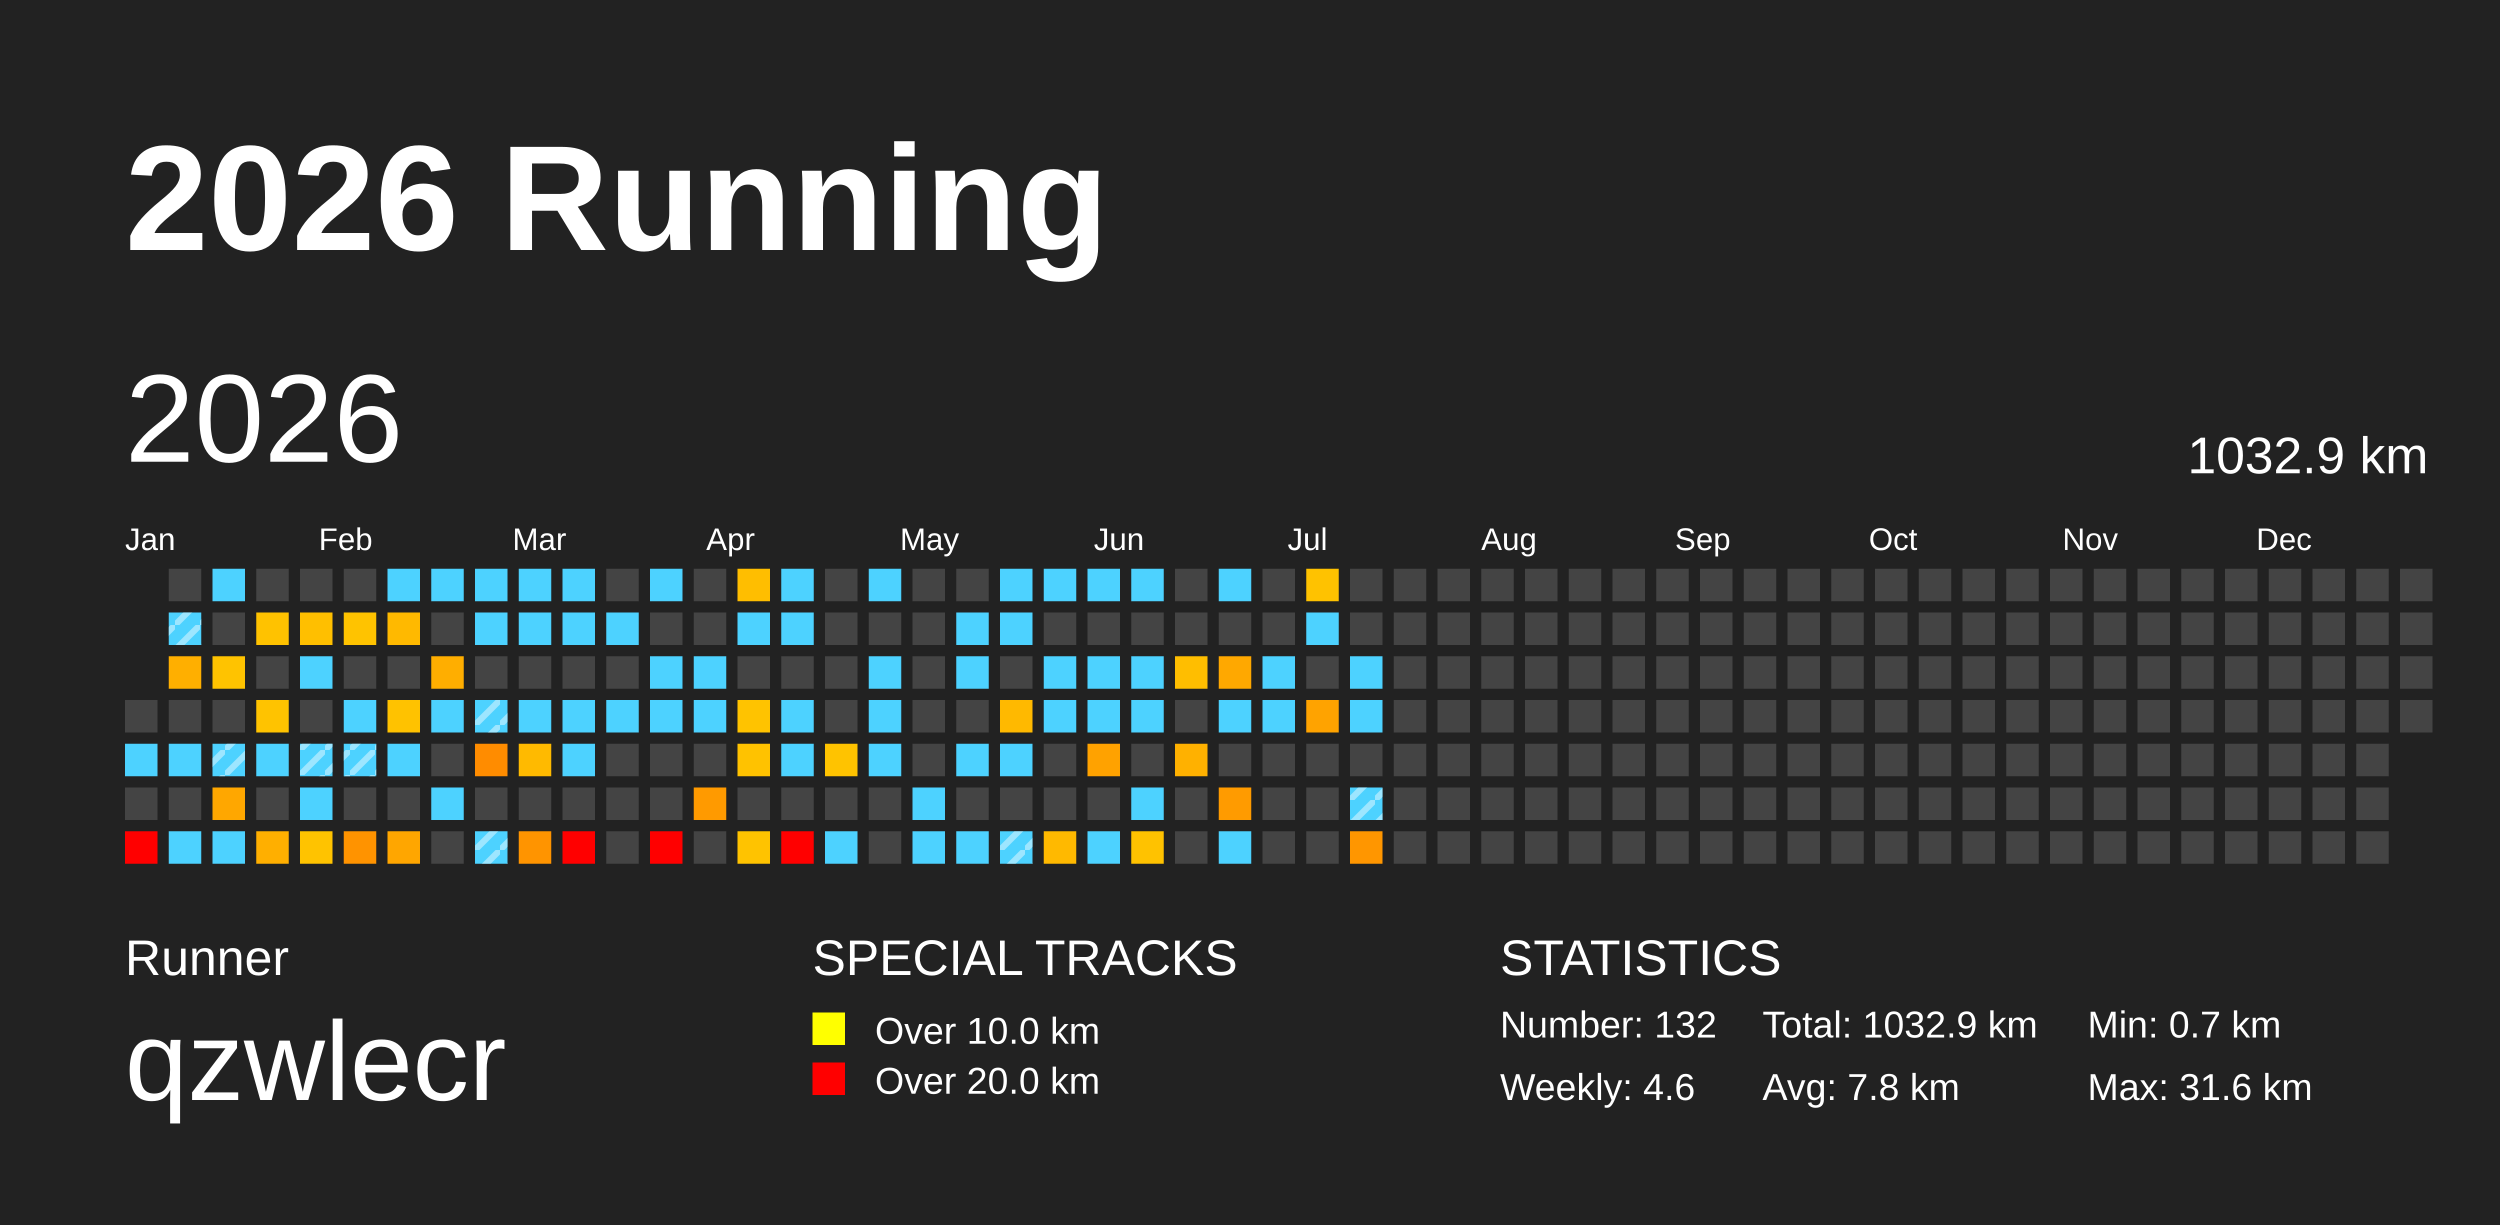
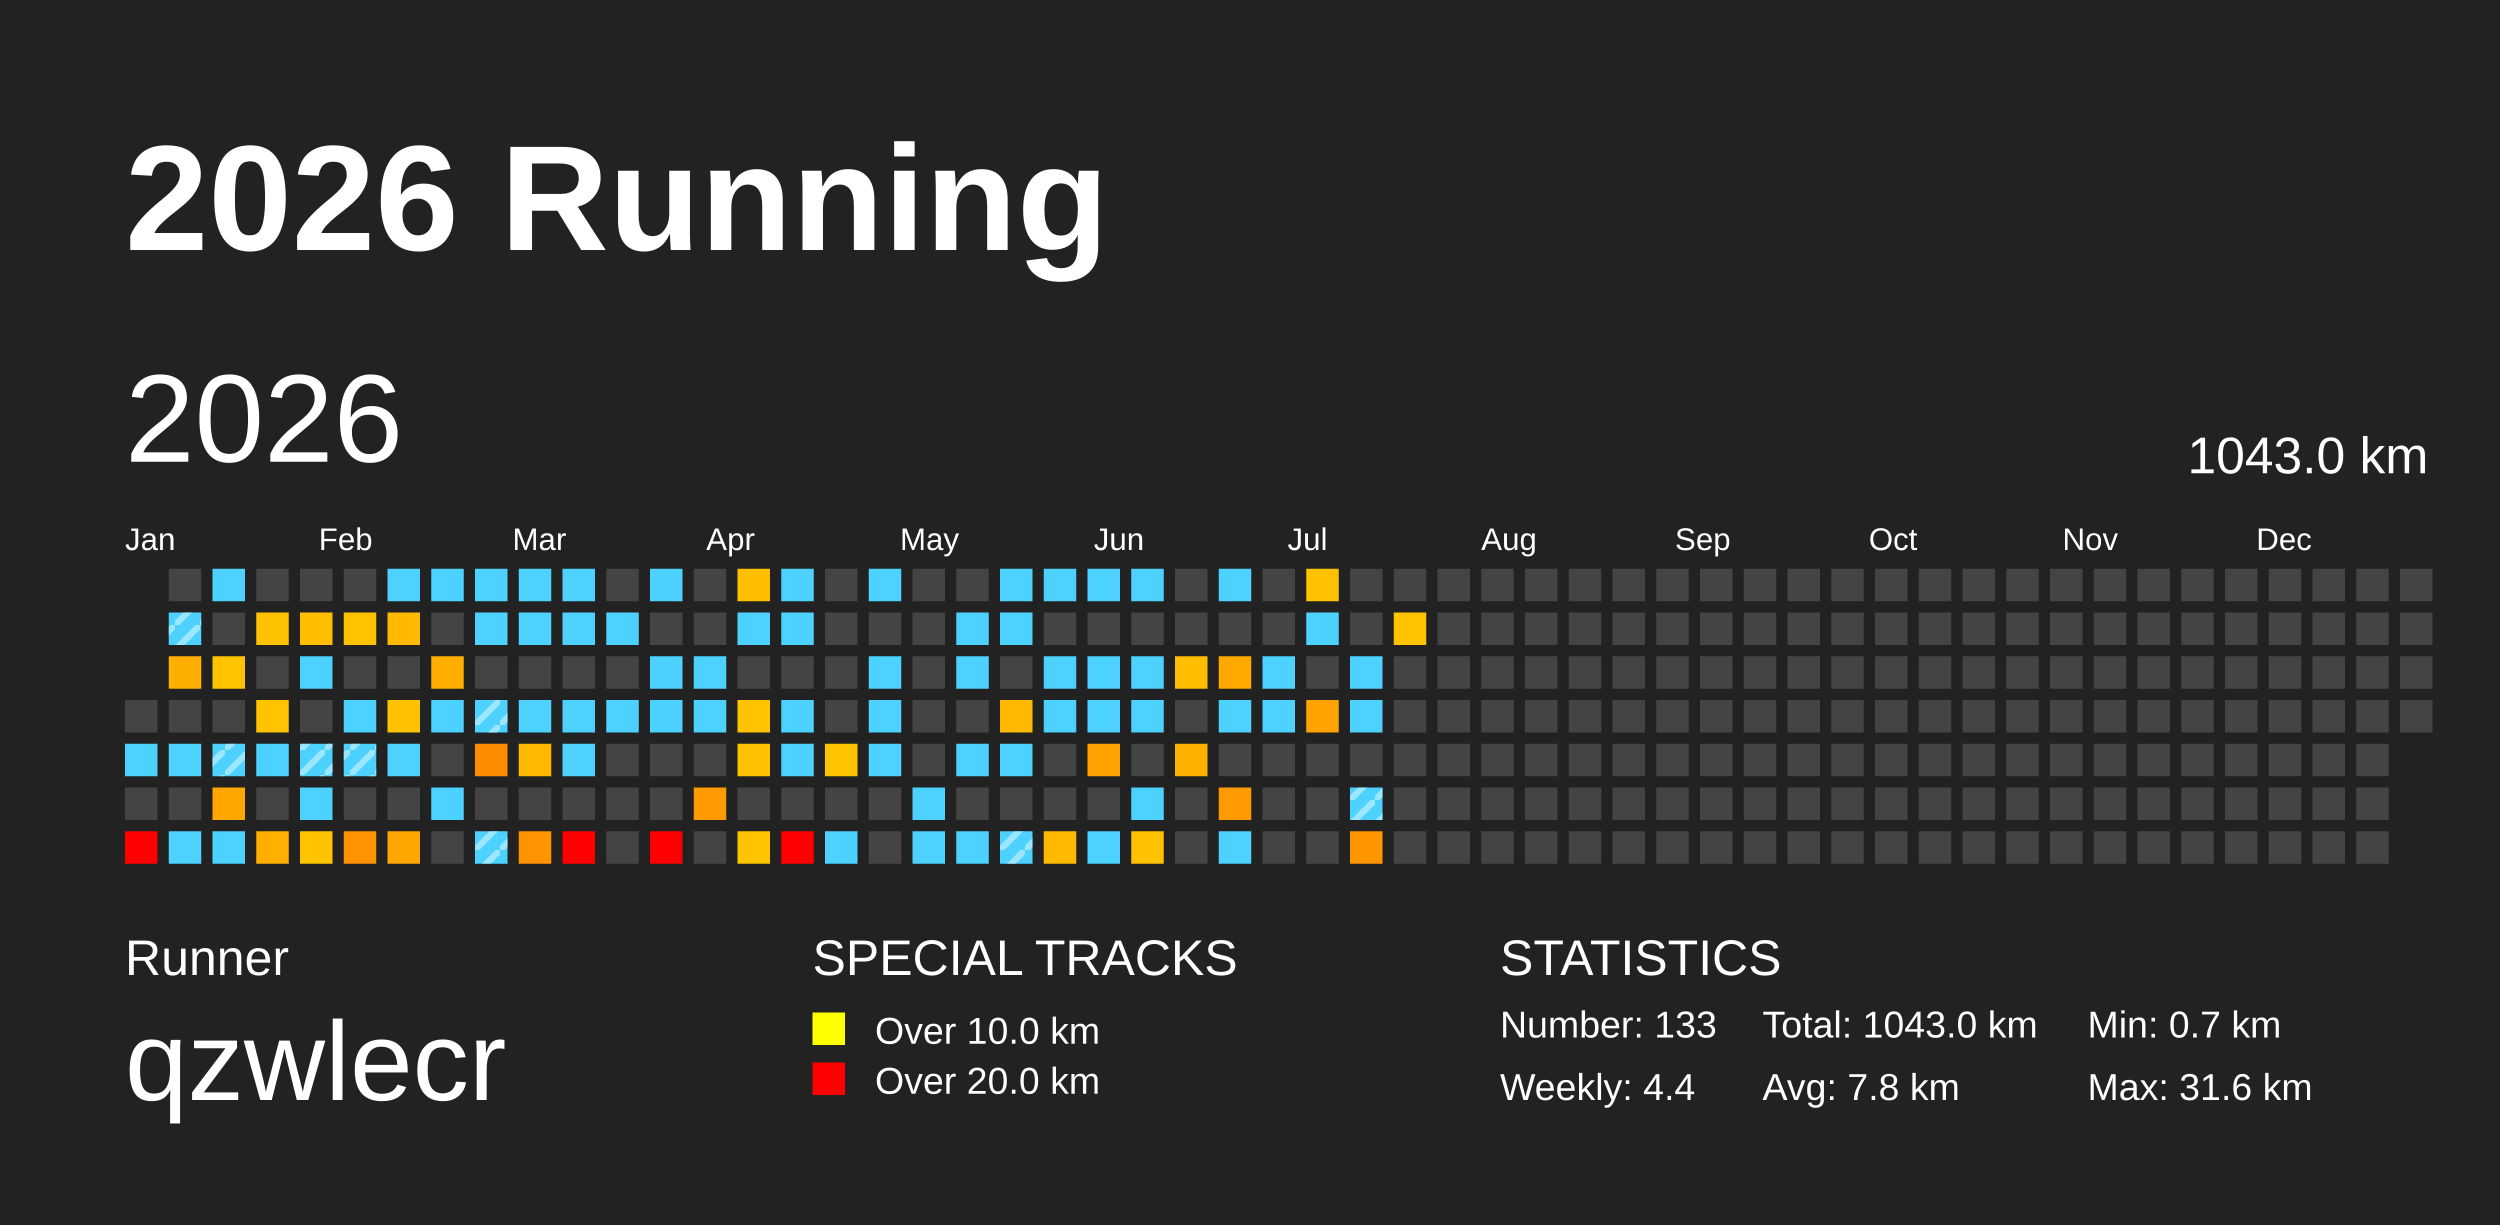
<svg xmlns="http://www.w3.org/2000/svg" baseProfile="full" height="98mm" version="1.1" viewBox="0,0,200,98" width="200mm">
  <defs>
    <pattern height="2" id="indoor-stripe" patternUnits="userSpaceOnUse" width="2">
      <line stroke="white" stroke-opacity="0.45" stroke-width="0.5" x1="0" x2="2" y1="2" y2="0" />
    </pattern>
  </defs>
  <rect fill="#222222" height="98" width="200" x="0" y="0" />
  <text fill="#FFFFFF" style="font-size:12px; font-family:Arial; font-weight:bold;" x="10" y="20">2026 Running</text>
  <text fill="#FFFFFF" style="font-size:4px; font-family:Arial" x="10" y="78">Runner</text>
  <text fill="#FFFFFF" style="font-size:9px; font-family:Arial" x="10" y="88">qzwlecr</text>
  <text fill="#FFFFFF" style="font-size:4px; font-family:Arial" x="65" y="78">SPECIAL TRACKS</text>
  <rect fill="yellow" height="2.6" width="2.6" x="65" y="81" />
  <text fill="#FFFFFF" style="font-size:3px; font-family:Arial" x="70" y="83.5">Over 10.0 km</text>
  <rect fill="red" height="2.6" width="2.6" x="65" y="85" />
  <text fill="#FFFFFF" style="font-size:3px; font-family:Arial" x="70" y="87.5">Over 20.0 km</text>
  <text fill="#FFFFFF" style="font-size:4px; font-family:Arial" x="120" y="78">STATISTICS</text>
-   <text fill="#FFFFFF" style="font-size:3px; font-family:Arial" x="120" y="83">Number: 132</text>
-   <text fill="#FFFFFF" style="font-size:3px; font-family:Arial" x="120" y="88">Weekly: 4.6</text>
-   <text fill="#FFFFFF" style="font-size:3px; font-family:Arial" x="141" y="83">Total: 1032.9 km</text>
+   <text fill="#FFFFFF" style="font-size:3px; font-family:Arial" x="120" y="83">Number: 133</text>
+   <text fill="#FFFFFF" style="font-size:3px; font-family:Arial" x="120" y="88">Weekly: 4.4</text>
+   <text fill="#FFFFFF" style="font-size:3px; font-family:Arial" x="141" y="83">Total: 1043.0 km</text>
  <text fill="#FFFFFF" style="font-size:3px; font-family:Arial" x="141" y="88">Avg: 7.8 km</text>
  <text fill="#FFFFFF" style="font-size:3px; font-family:Arial" x="167" y="83">Min: 0.7 km</text>
  <text fill="#FFFFFF" style="font-size:3px; font-family:Arial" x="167" y="88">Max: 31.6 km</text>
  <text dominant-baseline="hanging" fill="#FFFFFF" style="font-size:10.0px; font-family:Arial;" x="10" y="30">2026</text>
-   <text dominant-baseline="hanging" fill="#FFFFFF" style="font-size:4.125px; font-family:Arial;" x="175" y="35">1032.9 km</text>
+   <text dominant-baseline="hanging" fill="#FFFFFF" style="font-size:4.125px; font-family:Arial;" x="175" y="35">1043.0 km</text>
  <text fill="#FFFFFF" style="font-size:2.5px; font-family:Arial" x="10.0" y="44">Jan</text>
  <text fill="#FFFFFF" style="font-size:2.5px; font-family:Arial" x="25.5" y="44">Feb</text>
  <text fill="#FFFFFF" style="font-size:2.5px; font-family:Arial" x="41.0" y="44">Mar</text>
  <text fill="#FFFFFF" style="font-size:2.5px; font-family:Arial" x="56.5" y="44">Apr</text>
  <text fill="#FFFFFF" style="font-size:2.5px; font-family:Arial" x="72.0" y="44">May</text>
  <text fill="#FFFFFF" style="font-size:2.5px; font-family:Arial" x="87.5" y="44">Jun</text>
  <text fill="#FFFFFF" style="font-size:2.5px; font-family:Arial" x="103.0" y="44">Jul</text>
  <text fill="#FFFFFF" style="font-size:2.5px; font-family:Arial" x="118.5" y="44">Aug</text>
  <text fill="#FFFFFF" style="font-size:2.5px; font-family:Arial" x="134.0" y="44">Sep</text>
  <text fill="#FFFFFF" style="font-size:2.5px; font-family:Arial" x="149.5" y="44">Oct</text>
  <text fill="#FFFFFF" style="font-size:2.5px; font-family:Arial" x="165.0" y="44">Nov</text>
  <text fill="#FFFFFF" style="font-size:2.5px; font-family:Arial" x="180.5" y="44">Dec</text>
  <rect fill="#444444" height="2.6" width="2.6" x="10.0" y="56.0" />
  <rect fill="#4dd2ff" height="2.6" width="2.6" x="10.0" y="59.5" />
  <rect fill="#444444" height="2.6" width="2.6" x="10.0" y="63.0" />
  <rect fill="red" height="2.6" width="2.6" x="10.0" y="66.5" />
  <rect fill="#444444" height="2.6" width="2.6" x="13.5" y="45.5" />
  <rect fill="#4dd2ff" height="2.6" width="2.6" x="13.5" y="49.0" />
  <rect fill="url(#indoor-stripe)" height="2.6" style="pointer-events: none;" width="2.6" x="13.5" y="49.0" />
  <rect fill="#ffaf00" height="2.6" width="2.6" x="13.5" y="52.5" />
  <rect fill="#444444" height="2.6" width="2.6" x="13.5" y="56.0" />
  <rect fill="#4dd2ff" height="2.6" width="2.6" x="13.5" y="59.5" />
  <rect fill="#444444" height="2.6" width="2.6" x="13.5" y="63.0" />
  <rect fill="#4dd2ff" height="2.6" width="2.6" x="13.5" y="66.5" />
  <rect fill="#4dd2ff" height="2.6" width="2.6" x="17.0" y="45.5" />
  <rect fill="#444444" height="2.6" width="2.6" x="17.0" y="49.0" />
  <rect fill="#ffc300" height="2.6" width="2.6" x="17.0" y="52.5" />
  <rect fill="#444444" height="2.6" width="2.6" x="17.0" y="56.0" />
  <rect fill="#4dd2ff" height="2.6" width="2.6" x="17.0" y="59.5" />
  <rect fill="url(#indoor-stripe)" height="2.6" style="pointer-events: none;" width="2.6" x="17.0" y="59.5" />
  <rect fill="#ffa700" height="2.6" width="2.6" x="17.0" y="63.0" />
  <rect fill="#4dd2ff" height="2.6" width="2.6" x="17.0" y="66.5" />
  <rect fill="#444444" height="2.6" width="2.6" x="20.5" y="45.5" />
  <rect fill="#ffc200" height="2.6" width="2.6" x="20.5" y="49.0" />
  <rect fill="#444444" height="2.6" width="2.6" x="20.5" y="52.5" />
  <rect fill="#ffc300" height="2.6" width="2.6" x="20.5" y="56.0" />
  <rect fill="#4dd2ff" height="2.6" width="2.6" x="20.5" y="59.5" />
  <rect fill="#444444" height="2.6" width="2.6" x="20.5" y="63.0" />
  <rect fill="#ffaf00" height="2.6" width="2.6" x="20.5" y="66.5" />
  <rect fill="#444444" height="2.6" width="2.6" x="24.0" y="45.5" />
  <rect fill="#ffbf00" height="2.6" width="2.6" x="24.0" y="49.0" />
  <rect fill="#4dd2ff" height="2.6" width="2.6" x="24.0" y="52.5" />
  <rect fill="#444444" height="2.6" width="2.6" x="24.0" y="56.0" />
  <rect fill="#4dd2ff" height="2.6" width="2.6" x="24.0" y="59.5" />
  <rect fill="url(#indoor-stripe)" height="2.6" style="pointer-events: none;" width="2.6" x="24.0" y="59.5" />
  <rect fill="#4dd2ff" height="2.6" width="2.6" x="24.0" y="63.0" />
  <rect fill="#ffc300" height="2.6" width="2.6" x="24.0" y="66.5" />
  <rect fill="#444444" height="2.6" width="2.6" x="27.5" y="45.5" />
  <rect fill="#ffc300" height="2.6" width="2.6" x="27.5" y="49.0" />
  <rect fill="#444444" height="2.6" width="2.6" x="27.5" y="52.5" />
  <rect fill="#4dd2ff" height="2.6" width="2.6" x="27.5" y="56.0" />
  <rect fill="#4dd2ff" height="2.6" width="2.6" x="27.5" y="59.5" />
  <rect fill="url(#indoor-stripe)" height="2.6" style="pointer-events: none;" width="2.6" x="27.5" y="59.5" />
  <rect fill="#444444" height="2.6" width="2.6" x="27.5" y="63.0" />
  <rect fill="#ff9300" height="2.6" width="2.6" x="27.5" y="66.5" />
  <rect fill="#4dd2ff" height="2.6" width="2.6" x="31.0" y="45.5" />
  <rect fill="#ffb900" height="2.6" width="2.6" x="31.0" y="49.0" />
  <rect fill="#444444" height="2.6" width="2.6" x="31.0" y="52.5" />
  <rect fill="#ffc200" height="2.6" width="2.6" x="31.0" y="56.0" />
  <rect fill="#4dd2ff" height="2.6" width="2.6" x="31.0" y="59.5" />
  <rect fill="#444444" height="2.6" width="2.6" x="31.0" y="63.0" />
  <rect fill="#ffa600" height="2.6" width="2.6" x="31.0" y="66.5" />
  <rect fill="#4dd2ff" height="2.6" width="2.6" x="34.5" y="45.5" />
  <rect fill="#444444" height="2.6" width="2.6" x="34.5" y="49.0" />
  <rect fill="#ffae00" height="2.6" width="2.6" x="34.5" y="52.5" />
  <rect fill="#4dd2ff" height="2.6" width="2.6" x="34.5" y="56.0" />
  <rect fill="#444444" height="2.6" width="2.6" x="34.5" y="59.5" />
  <rect fill="#4dd2ff" height="2.6" width="2.6" x="34.5" y="63.0" />
  <rect fill="#444444" height="2.6" width="2.6" x="34.5" y="66.5" />
  <rect fill="#4dd2ff" height="2.6" width="2.6" x="38.0" y="45.5" />
  <rect fill="#4dd2ff" height="2.6" width="2.6" x="38.0" y="49.0" />
  <rect fill="#444444" height="2.6" width="2.6" x="38.0" y="52.5" />
  <rect fill="#4dd2ff" height="2.6" width="2.6" x="38.0" y="56.0" />
  <rect fill="url(#indoor-stripe)" height="2.6" style="pointer-events: none;" width="2.6" x="38.0" y="56.0" />
  <rect fill="#ff8c00" height="2.6" width="2.6" x="38.0" y="59.5" />
  <rect fill="#444444" height="2.6" width="2.6" x="38.0" y="63.0" />
  <rect fill="#4dd2ff" height="2.6" width="2.6" x="38.0" y="66.5" />
  <rect fill="url(#indoor-stripe)" height="2.6" style="pointer-events: none;" width="2.6" x="38.0" y="66.5" />
  <rect fill="#4dd2ff" height="2.6" width="2.6" x="41.5" y="45.5" />
  <rect fill="#4dd2ff" height="2.6" width="2.6" x="41.5" y="49.0" />
  <rect fill="#444444" height="2.6" width="2.6" x="41.5" y="52.5" />
  <rect fill="#4dd2ff" height="2.6" width="2.6" x="41.5" y="56.0" />
  <rect fill="#ffba00" height="2.6" width="2.6" x="41.5" y="59.5" />
  <rect fill="#444444" height="2.6" width="2.6" x="41.5" y="63.0" />
  <rect fill="#ff9400" height="2.6" width="2.6" x="41.5" y="66.5" />
  <rect fill="#4dd2ff" height="2.6" width="2.6" x="45.0" y="45.5" />
  <rect fill="#4dd2ff" height="2.6" width="2.6" x="45.0" y="49.0" />
  <rect fill="#444444" height="2.6" width="2.6" x="45.0" y="52.5" />
  <rect fill="#4dd2ff" height="2.6" width="2.6" x="45.0" y="56.0" />
  <rect fill="#4dd2ff" height="2.6" width="2.6" x="45.0" y="59.5" />
  <rect fill="#444444" height="2.6" width="2.6" x="45.0" y="63.0" />
  <rect fill="red" height="2.6" width="2.6" x="45.0" y="66.5" />
  <rect fill="#444444" height="2.6" width="2.6" x="48.5" y="45.5" />
  <rect fill="#4dd2ff" height="2.6" width="2.6" x="48.5" y="49.0" />
  <rect fill="#444444" height="2.6" width="2.6" x="48.5" y="52.5" />
  <rect fill="#4dd2ff" height="2.6" width="2.6" x="48.5" y="56.0" />
  <rect fill="#444444" height="2.6" width="2.6" x="48.5" y="59.5" />
  <rect fill="#444444" height="2.6" width="2.6" x="48.5" y="63.0" />
  <rect fill="#444444" height="2.6" width="2.6" x="48.5" y="66.5" />
  <rect fill="#4dd2ff" height="2.6" width="2.6" x="52.0" y="45.5" />
  <rect fill="#444444" height="2.6" width="2.6" x="52.0" y="49.0" />
  <rect fill="#4dd2ff" height="2.6" width="2.6" x="52.0" y="52.5" />
  <rect fill="#4dd2ff" height="2.6" width="2.6" x="52.0" y="56.0" />
  <rect fill="#444444" height="2.6" width="2.6" x="52.0" y="59.5" />
  <rect fill="#444444" height="2.6" width="2.6" x="52.0" y="63.0" />
  <rect fill="red" height="2.6" width="2.6" x="52.0" y="66.5" />
  <rect fill="#444444" height="2.6" width="2.6" x="55.5" y="45.5" />
  <rect fill="#444444" height="2.6" width="2.6" x="55.5" y="49.0" />
  <rect fill="#4dd2ff" height="2.6" width="2.6" x="55.5" y="52.5" />
  <rect fill="#4dd2ff" height="2.6" width="2.6" x="55.5" y="56.0" />
  <rect fill="#444444" height="2.6" width="2.6" x="55.5" y="59.5" />
  <rect fill="#ff9a00" height="2.6" width="2.6" x="55.5" y="63.0" />
  <rect fill="#444444" height="2.6" width="2.6" x="55.5" y="66.5" />
  <rect fill="#ffbe00" height="2.6" width="2.6" x="59.0" y="45.5" />
  <rect fill="#4dd2ff" height="2.6" width="2.6" x="59.0" y="49.0" />
  <rect fill="#444444" height="2.6" width="2.6" x="59.0" y="52.5" />
  <rect fill="#ffc300" height="2.6" width="2.6" x="59.0" y="56.0" />
  <rect fill="#ffc200" height="2.6" width="2.6" x="59.0" y="59.5" />
  <rect fill="#444444" height="2.6" width="2.6" x="59.0" y="63.0" />
  <rect fill="#ffc300" height="2.6" width="2.6" x="59.0" y="66.5" />
  <rect fill="#4dd2ff" height="2.6" width="2.6" x="62.5" y="45.5" />
  <rect fill="#4dd2ff" height="2.6" width="2.6" x="62.5" y="49.0" />
  <rect fill="#444444" height="2.6" width="2.6" x="62.5" y="52.5" />
  <rect fill="#4dd2ff" height="2.6" width="2.6" x="62.5" y="56.0" />
  <rect fill="#4dd2ff" height="2.6" width="2.6" x="62.5" y="59.5" />
  <rect fill="#444444" height="2.6" width="2.6" x="62.5" y="63.0" />
  <rect fill="red" height="2.6" width="2.6" x="62.5" y="66.5" />
  <rect fill="#444444" height="2.6" width="2.6" x="66.0" y="45.5" />
  <rect fill="#444444" height="2.6" width="2.6" x="66.0" y="49.0" />
  <rect fill="#444444" height="2.6" width="2.6" x="66.0" y="52.5" />
  <rect fill="#444444" height="2.6" width="2.6" x="66.0" y="56.0" />
  <rect fill="#ffc300" height="2.6" width="2.6" x="66.0" y="59.5" />
  <rect fill="#444444" height="2.6" width="2.6" x="66.0" y="63.0" />
  <rect fill="#4dd2ff" height="2.6" width="2.6" x="66.0" y="66.5" />
  <rect fill="#4dd2ff" height="2.6" width="2.6" x="69.5" y="45.5" />
  <rect fill="#444444" height="2.6" width="2.6" x="69.5" y="49.0" />
  <rect fill="#4dd2ff" height="2.6" width="2.6" x="69.5" y="52.5" />
  <rect fill="#4dd2ff" height="2.6" width="2.6" x="69.5" y="56.0" />
  <rect fill="#4dd2ff" height="2.6" width="2.6" x="69.5" y="59.5" />
  <rect fill="#444444" height="2.6" width="2.6" x="69.5" y="63.0" />
  <rect fill="#444444" height="2.6" width="2.6" x="69.5" y="66.5" />
  <rect fill="#444444" height="2.6" width="2.6" x="73.0" y="45.5" />
  <rect fill="#444444" height="2.6" width="2.6" x="73.0" y="49.0" />
  <rect fill="#444444" height="2.6" width="2.6" x="73.0" y="52.5" />
  <rect fill="#444444" height="2.6" width="2.6" x="73.0" y="56.0" />
  <rect fill="#444444" height="2.6" width="2.6" x="73.0" y="59.5" />
  <rect fill="#4dd2ff" height="2.6" width="2.6" x="73.0" y="63.0" />
  <rect fill="#4dd2ff" height="2.6" width="2.6" x="73.0" y="66.5" />
  <rect fill="#444444" height="2.6" width="2.6" x="76.5" y="45.5" />
  <rect fill="#4dd2ff" height="2.6" width="2.6" x="76.5" y="49.0" />
  <rect fill="#4dd2ff" height="2.6" width="2.6" x="76.5" y="52.5" />
  <rect fill="#444444" height="2.6" width="2.6" x="76.5" y="56.0" />
  <rect fill="#4dd2ff" height="2.6" width="2.6" x="76.5" y="59.5" />
  <rect fill="#444444" height="2.6" width="2.6" x="76.5" y="63.0" />
  <rect fill="#4dd2ff" height="2.6" width="2.6" x="76.5" y="66.5" />
  <rect fill="#4dd2ff" height="2.6" width="2.6" x="80.0" y="45.5" />
  <rect fill="#4dd2ff" height="2.6" width="2.6" x="80.0" y="49.0" />
  <rect fill="#444444" height="2.6" width="2.6" x="80.0" y="52.5" />
  <rect fill="#ffb900" height="2.6" width="2.6" x="80.0" y="56.0" />
  <rect fill="#4dd2ff" height="2.6" width="2.6" x="80.0" y="59.5" />
  <rect fill="#444444" height="2.6" width="2.6" x="80.0" y="63.0" />
  <rect fill="#4dd2ff" height="2.6" width="2.6" x="80.0" y="66.5" />
  <rect fill="url(#indoor-stripe)" height="2.6" style="pointer-events: none;" width="2.6" x="80.0" y="66.5" />
  <rect fill="#4dd2ff" height="2.6" width="2.6" x="83.5" y="45.5" />
  <rect fill="#444444" height="2.6" width="2.6" x="83.5" y="49.0" />
  <rect fill="#4dd2ff" height="2.6" width="2.6" x="83.5" y="52.5" />
  <rect fill="#4dd2ff" height="2.6" width="2.6" x="83.5" y="56.0" />
  <rect fill="#444444" height="2.6" width="2.6" x="83.5" y="59.5" />
  <rect fill="#444444" height="2.6" width="2.6" x="83.5" y="63.0" />
  <rect fill="#ffb900" height="2.6" width="2.6" x="83.5" y="66.5" />
  <rect fill="#4dd2ff" height="2.6" width="2.6" x="87.0" y="45.5" />
  <rect fill="#444444" height="2.6" width="2.6" x="87.0" y="49.0" />
  <rect fill="#4dd2ff" height="2.6" width="2.6" x="87.0" y="52.5" />
  <rect fill="#4dd2ff" height="2.6" width="2.6" x="87.0" y="56.0" />
  <rect fill="#ffa200" height="2.6" width="2.6" x="87.0" y="59.5" />
  <rect fill="#444444" height="2.6" width="2.6" x="87.0" y="63.0" />
  <rect fill="#4dd2ff" height="2.6" width="2.6" x="87.0" y="66.5" />
  <rect fill="#4dd2ff" height="2.6" width="2.6" x="90.5" y="45.5" />
  <rect fill="#444444" height="2.6" width="2.6" x="90.5" y="49.0" />
  <rect fill="#4dd2ff" height="2.6" width="2.6" x="90.5" y="52.5" />
  <rect fill="#4dd2ff" height="2.6" width="2.6" x="90.5" y="56.0" />
  <rect fill="#444444" height="2.6" width="2.6" x="90.5" y="59.5" />
  <rect fill="#4dd2ff" height="2.6" width="2.6" x="90.5" y="63.0" />
  <rect fill="#ffc200" height="2.6" width="2.6" x="90.5" y="66.5" />
  <rect fill="#444444" height="2.6" width="2.6" x="94.0" y="45.5" />
  <rect fill="#444444" height="2.6" width="2.6" x="94.0" y="49.0" />
  <rect fill="#ffbe00" height="2.6" width="2.6" x="94.0" y="52.5" />
  <rect fill="#444444" height="2.6" width="2.6" x="94.0" y="56.0" />
  <rect fill="#ffb100" height="2.6" width="2.6" x="94.0" y="59.5" />
  <rect fill="#444444" height="2.6" width="2.6" x="94.0" y="63.0" />
  <rect fill="#444444" height="2.6" width="2.6" x="94.0" y="66.5" />
  <rect fill="#4dd2ff" height="2.6" width="2.6" x="97.5" y="45.5" />
  <rect fill="#444444" height="2.6" width="2.6" x="97.5" y="49.0" />
  <rect fill="#ffa800" height="2.6" width="2.6" x="97.5" y="52.5" />
  <rect fill="#4dd2ff" height="2.6" width="2.6" x="97.5" y="56.0" />
  <rect fill="#444444" height="2.6" width="2.6" x="97.5" y="59.5" />
  <rect fill="#ff9b00" height="2.6" width="2.6" x="97.5" y="63.0" />
  <rect fill="#4dd2ff" height="2.6" width="2.6" x="97.5" y="66.5" />
  <rect fill="#444444" height="2.6" width="2.6" x="101.0" y="45.5" />
  <rect fill="#444444" height="2.6" width="2.6" x="101.0" y="49.0" />
  <rect fill="#4dd2ff" height="2.6" width="2.6" x="101.0" y="52.5" />
  <rect fill="#4dd2ff" height="2.6" width="2.6" x="101.0" y="56.0" />
  <rect fill="#444444" height="2.6" width="2.6" x="101.0" y="59.5" />
  <rect fill="#444444" height="2.6" width="2.6" x="101.0" y="63.0" />
  <rect fill="#444444" height="2.6" width="2.6" x="101.0" y="66.5" />
  <rect fill="#ffc200" height="2.6" width="2.6" x="104.5" y="45.5" />
  <rect fill="#4dd2ff" height="2.6" width="2.6" x="104.5" y="49.0" />
  <rect fill="#444444" height="2.6" width="2.6" x="104.5" y="52.5" />
  <rect fill="#ffa300" height="2.6" width="2.6" x="104.5" y="56.0" />
  <rect fill="#444444" height="2.6" width="2.6" x="104.5" y="59.5" />
  <rect fill="#444444" height="2.6" width="2.6" x="104.5" y="63.0" />
  <rect fill="#444444" height="2.6" width="2.6" x="104.5" y="66.5" />
  <rect fill="#444444" height="2.6" width="2.6" x="108.0" y="45.5" />
  <rect fill="#444444" height="2.6" width="2.6" x="108.0" y="49.0" />
  <rect fill="#4dd2ff" height="2.6" width="2.6" x="108.0" y="52.5" />
  <rect fill="#4dd2ff" height="2.6" width="2.6" x="108.0" y="56.0" />
  <rect fill="#444444" height="2.6" width="2.6" x="108.0" y="59.5" />
  <rect fill="#4dd2ff" height="2.6" width="2.6" x="108.0" y="63.0" />
  <rect fill="url(#indoor-stripe)" height="2.6" style="pointer-events: none;" width="2.6" x="108.0" y="63.0" />
  <rect fill="#ff9600" height="2.6" width="2.6" x="108.0" y="66.5" />
  <rect fill="#444444" height="2.6" width="2.6" x="111.5" y="45.5" />
-   <rect fill="#444444" height="2.6" width="2.6" x="111.5" y="49.0" />
+   <rect fill="#ffc300" height="2.6" width="2.6" x="111.5" y="49.0" />
  <rect fill="#444444" height="2.6" width="2.6" x="111.5" y="52.5" />
  <rect fill="#444444" height="2.6" width="2.6" x="111.5" y="56.0" />
  <rect fill="#444444" height="2.6" width="2.6" x="111.5" y="59.5" />
  <rect fill="#444444" height="2.6" width="2.6" x="111.5" y="63.0" />
  <rect fill="#444444" height="2.6" width="2.6" x="111.5" y="66.5" />
  <rect fill="#444444" height="2.6" width="2.6" x="115.0" y="45.5" />
  <rect fill="#444444" height="2.6" width="2.6" x="115.0" y="49.0" />
  <rect fill="#444444" height="2.6" width="2.6" x="115.0" y="52.5" />
  <rect fill="#444444" height="2.6" width="2.6" x="115.0" y="56.0" />
  <rect fill="#444444" height="2.6" width="2.6" x="115.0" y="59.5" />
  <rect fill="#444444" height="2.6" width="2.6" x="115.0" y="63.0" />
  <rect fill="#444444" height="2.6" width="2.6" x="115.0" y="66.5" />
  <rect fill="#444444" height="2.6" width="2.6" x="118.5" y="45.5" />
  <rect fill="#444444" height="2.6" width="2.6" x="118.5" y="49.0" />
  <rect fill="#444444" height="2.6" width="2.6" x="118.5" y="52.5" />
  <rect fill="#444444" height="2.6" width="2.6" x="118.5" y="56.0" />
  <rect fill="#444444" height="2.6" width="2.6" x="118.5" y="59.5" />
  <rect fill="#444444" height="2.6" width="2.6" x="118.5" y="63.0" />
  <rect fill="#444444" height="2.6" width="2.6" x="118.5" y="66.5" />
  <rect fill="#444444" height="2.6" width="2.6" x="122.0" y="45.5" />
  <rect fill="#444444" height="2.6" width="2.6" x="122.0" y="49.0" />
  <rect fill="#444444" height="2.6" width="2.6" x="122.0" y="52.5" />
  <rect fill="#444444" height="2.6" width="2.6" x="122.0" y="56.0" />
  <rect fill="#444444" height="2.6" width="2.6" x="122.0" y="59.5" />
  <rect fill="#444444" height="2.6" width="2.6" x="122.0" y="63.0" />
  <rect fill="#444444" height="2.6" width="2.6" x="122.0" y="66.5" />
  <rect fill="#444444" height="2.6" width="2.6" x="125.5" y="45.5" />
  <rect fill="#444444" height="2.6" width="2.6" x="125.5" y="49.0" />
  <rect fill="#444444" height="2.6" width="2.6" x="125.5" y="52.5" />
  <rect fill="#444444" height="2.6" width="2.6" x="125.5" y="56.0" />
  <rect fill="#444444" height="2.6" width="2.6" x="125.5" y="59.5" />
  <rect fill="#444444" height="2.6" width="2.6" x="125.5" y="63.0" />
  <rect fill="#444444" height="2.6" width="2.6" x="125.5" y="66.5" />
  <rect fill="#444444" height="2.6" width="2.6" x="129.0" y="45.5" />
  <rect fill="#444444" height="2.6" width="2.6" x="129.0" y="49.0" />
  <rect fill="#444444" height="2.6" width="2.6" x="129.0" y="52.5" />
  <rect fill="#444444" height="2.6" width="2.6" x="129.0" y="56.0" />
  <rect fill="#444444" height="2.6" width="2.6" x="129.0" y="59.5" />
  <rect fill="#444444" height="2.6" width="2.6" x="129.0" y="63.0" />
  <rect fill="#444444" height="2.6" width="2.6" x="129.0" y="66.5" />
  <rect fill="#444444" height="2.6" width="2.6" x="132.5" y="45.5" />
  <rect fill="#444444" height="2.6" width="2.6" x="132.5" y="49.0" />
  <rect fill="#444444" height="2.6" width="2.6" x="132.5" y="52.5" />
  <rect fill="#444444" height="2.6" width="2.6" x="132.5" y="56.0" />
  <rect fill="#444444" height="2.6" width="2.6" x="132.5" y="59.5" />
  <rect fill="#444444" height="2.6" width="2.6" x="132.5" y="63.0" />
  <rect fill="#444444" height="2.6" width="2.6" x="132.5" y="66.5" />
  <rect fill="#444444" height="2.6" width="2.6" x="136.0" y="45.5" />
  <rect fill="#444444" height="2.6" width="2.6" x="136.0" y="49.0" />
  <rect fill="#444444" height="2.6" width="2.6" x="136.0" y="52.5" />
  <rect fill="#444444" height="2.6" width="2.6" x="136.0" y="56.0" />
  <rect fill="#444444" height="2.6" width="2.6" x="136.0" y="59.5" />
  <rect fill="#444444" height="2.6" width="2.6" x="136.0" y="63.0" />
  <rect fill="#444444" height="2.6" width="2.6" x="136.0" y="66.5" />
  <rect fill="#444444" height="2.6" width="2.6" x="139.5" y="45.5" />
  <rect fill="#444444" height="2.6" width="2.6" x="139.5" y="49.0" />
  <rect fill="#444444" height="2.6" width="2.6" x="139.5" y="52.5" />
  <rect fill="#444444" height="2.6" width="2.6" x="139.5" y="56.0" />
  <rect fill="#444444" height="2.6" width="2.6" x="139.5" y="59.5" />
  <rect fill="#444444" height="2.6" width="2.6" x="139.5" y="63.0" />
  <rect fill="#444444" height="2.6" width="2.6" x="139.5" y="66.5" />
  <rect fill="#444444" height="2.6" width="2.6" x="143.0" y="45.5" />
  <rect fill="#444444" height="2.6" width="2.6" x="143.0" y="49.0" />
  <rect fill="#444444" height="2.6" width="2.6" x="143.0" y="52.5" />
  <rect fill="#444444" height="2.6" width="2.6" x="143.0" y="56.0" />
  <rect fill="#444444" height="2.6" width="2.6" x="143.0" y="59.5" />
  <rect fill="#444444" height="2.6" width="2.6" x="143.0" y="63.0" />
  <rect fill="#444444" height="2.6" width="2.6" x="143.0" y="66.5" />
  <rect fill="#444444" height="2.6" width="2.6" x="146.5" y="45.5" />
  <rect fill="#444444" height="2.6" width="2.6" x="146.5" y="49.0" />
  <rect fill="#444444" height="2.6" width="2.6" x="146.5" y="52.5" />
  <rect fill="#444444" height="2.6" width="2.6" x="146.5" y="56.0" />
  <rect fill="#444444" height="2.6" width="2.6" x="146.5" y="59.5" />
  <rect fill="#444444" height="2.6" width="2.6" x="146.5" y="63.0" />
  <rect fill="#444444" height="2.6" width="2.6" x="146.5" y="66.5" />
  <rect fill="#444444" height="2.6" width="2.6" x="150.0" y="45.5" />
  <rect fill="#444444" height="2.6" width="2.6" x="150.0" y="49.0" />
  <rect fill="#444444" height="2.6" width="2.6" x="150.0" y="52.5" />
  <rect fill="#444444" height="2.6" width="2.6" x="150.0" y="56.0" />
  <rect fill="#444444" height="2.6" width="2.6" x="150.0" y="59.5" />
  <rect fill="#444444" height="2.6" width="2.6" x="150.0" y="63.0" />
  <rect fill="#444444" height="2.6" width="2.6" x="150.0" y="66.5" />
  <rect fill="#444444" height="2.6" width="2.6" x="153.5" y="45.5" />
  <rect fill="#444444" height="2.6" width="2.6" x="153.5" y="49.0" />
  <rect fill="#444444" height="2.6" width="2.6" x="153.5" y="52.5" />
  <rect fill="#444444" height="2.6" width="2.6" x="153.5" y="56.0" />
  <rect fill="#444444" height="2.6" width="2.6" x="153.5" y="59.5" />
  <rect fill="#444444" height="2.6" width="2.6" x="153.5" y="63.0" />
  <rect fill="#444444" height="2.6" width="2.6" x="153.5" y="66.5" />
  <rect fill="#444444" height="2.6" width="2.6" x="157.0" y="45.5" />
  <rect fill="#444444" height="2.6" width="2.6" x="157.0" y="49.0" />
  <rect fill="#444444" height="2.6" width="2.6" x="157.0" y="52.5" />
  <rect fill="#444444" height="2.6" width="2.6" x="157.0" y="56.0" />
  <rect fill="#444444" height="2.6" width="2.6" x="157.0" y="59.5" />
  <rect fill="#444444" height="2.6" width="2.6" x="157.0" y="63.0" />
  <rect fill="#444444" height="2.6" width="2.6" x="157.0" y="66.5" />
  <rect fill="#444444" height="2.6" width="2.6" x="160.5" y="45.5" />
  <rect fill="#444444" height="2.6" width="2.6" x="160.5" y="49.0" />
  <rect fill="#444444" height="2.6" width="2.6" x="160.5" y="52.5" />
  <rect fill="#444444" height="2.6" width="2.6" x="160.5" y="56.0" />
  <rect fill="#444444" height="2.6" width="2.6" x="160.5" y="59.5" />
  <rect fill="#444444" height="2.6" width="2.6" x="160.5" y="63.0" />
  <rect fill="#444444" height="2.6" width="2.6" x="160.5" y="66.5" />
  <rect fill="#444444" height="2.6" width="2.6" x="164.0" y="45.5" />
  <rect fill="#444444" height="2.6" width="2.6" x="164.0" y="49.0" />
  <rect fill="#444444" height="2.6" width="2.6" x="164.0" y="52.5" />
  <rect fill="#444444" height="2.6" width="2.6" x="164.0" y="56.0" />
  <rect fill="#444444" height="2.6" width="2.6" x="164.0" y="59.5" />
  <rect fill="#444444" height="2.6" width="2.6" x="164.0" y="63.0" />
  <rect fill="#444444" height="2.6" width="2.6" x="164.0" y="66.5" />
  <rect fill="#444444" height="2.6" width="2.6" x="167.5" y="45.5" />
  <rect fill="#444444" height="2.6" width="2.6" x="167.5" y="49.0" />
  <rect fill="#444444" height="2.6" width="2.6" x="167.5" y="52.5" />
  <rect fill="#444444" height="2.6" width="2.6" x="167.5" y="56.0" />
  <rect fill="#444444" height="2.6" width="2.6" x="167.5" y="59.5" />
  <rect fill="#444444" height="2.6" width="2.6" x="167.5" y="63.0" />
  <rect fill="#444444" height="2.6" width="2.6" x="167.5" y="66.5" />
  <rect fill="#444444" height="2.6" width="2.6" x="171.0" y="45.5" />
  <rect fill="#444444" height="2.6" width="2.6" x="171.0" y="49.0" />
  <rect fill="#444444" height="2.6" width="2.6" x="171.0" y="52.5" />
  <rect fill="#444444" height="2.6" width="2.6" x="171.0" y="56.0" />
  <rect fill="#444444" height="2.6" width="2.6" x="171.0" y="59.5" />
  <rect fill="#444444" height="2.6" width="2.6" x="171.0" y="63.0" />
  <rect fill="#444444" height="2.6" width="2.6" x="171.0" y="66.5" />
  <rect fill="#444444" height="2.6" width="2.6" x="174.5" y="45.5" />
  <rect fill="#444444" height="2.6" width="2.6" x="174.5" y="49.0" />
  <rect fill="#444444" height="2.6" width="2.6" x="174.5" y="52.5" />
  <rect fill="#444444" height="2.6" width="2.6" x="174.5" y="56.0" />
  <rect fill="#444444" height="2.6" width="2.6" x="174.5" y="59.5" />
  <rect fill="#444444" height="2.6" width="2.6" x="174.5" y="63.0" />
  <rect fill="#444444" height="2.6" width="2.6" x="174.5" y="66.5" />
  <rect fill="#444444" height="2.6" width="2.6" x="178.0" y="45.5" />
  <rect fill="#444444" height="2.6" width="2.6" x="178.0" y="49.0" />
  <rect fill="#444444" height="2.6" width="2.6" x="178.0" y="52.5" />
  <rect fill="#444444" height="2.6" width="2.6" x="178.0" y="56.0" />
  <rect fill="#444444" height="2.6" width="2.6" x="178.0" y="59.5" />
  <rect fill="#444444" height="2.6" width="2.6" x="178.0" y="63.0" />
  <rect fill="#444444" height="2.6" width="2.6" x="178.0" y="66.5" />
  <rect fill="#444444" height="2.6" width="2.6" x="181.5" y="45.5" />
  <rect fill="#444444" height="2.6" width="2.6" x="181.5" y="49.0" />
  <rect fill="#444444" height="2.6" width="2.6" x="181.5" y="52.5" />
  <rect fill="#444444" height="2.6" width="2.6" x="181.5" y="56.0" />
  <rect fill="#444444" height="2.6" width="2.6" x="181.5" y="59.5" />
  <rect fill="#444444" height="2.6" width="2.6" x="181.5" y="63.0" />
  <rect fill="#444444" height="2.6" width="2.6" x="181.5" y="66.5" />
  <rect fill="#444444" height="2.6" width="2.6" x="185.0" y="45.5" />
  <rect fill="#444444" height="2.6" width="2.6" x="185.0" y="49.0" />
  <rect fill="#444444" height="2.6" width="2.6" x="185.0" y="52.5" />
  <rect fill="#444444" height="2.6" width="2.6" x="185.0" y="56.0" />
  <rect fill="#444444" height="2.6" width="2.6" x="185.0" y="59.5" />
  <rect fill="#444444" height="2.6" width="2.6" x="185.0" y="63.0" />
  <rect fill="#444444" height="2.6" width="2.6" x="185.0" y="66.5" />
  <rect fill="#444444" height="2.6" width="2.6" x="188.5" y="45.5" />
  <rect fill="#444444" height="2.6" width="2.6" x="188.5" y="49.0" />
  <rect fill="#444444" height="2.6" width="2.6" x="188.5" y="52.5" />
  <rect fill="#444444" height="2.6" width="2.6" x="188.5" y="56.0" />
  <rect fill="#444444" height="2.6" width="2.6" x="188.5" y="59.5" />
  <rect fill="#444444" height="2.6" width="2.6" x="188.5" y="63.0" />
  <rect fill="#444444" height="2.6" width="2.6" x="188.5" y="66.5" />
  <rect fill="#444444" height="2.6" width="2.6" x="192.0" y="45.5" />
  <rect fill="#444444" height="2.6" width="2.6" x="192.0" y="49.0" />
  <rect fill="#444444" height="2.6" width="2.6" x="192.0" y="52.5" />
  <rect fill="#444444" height="2.6" width="2.6" x="192.0" y="56.0" />
</svg>
